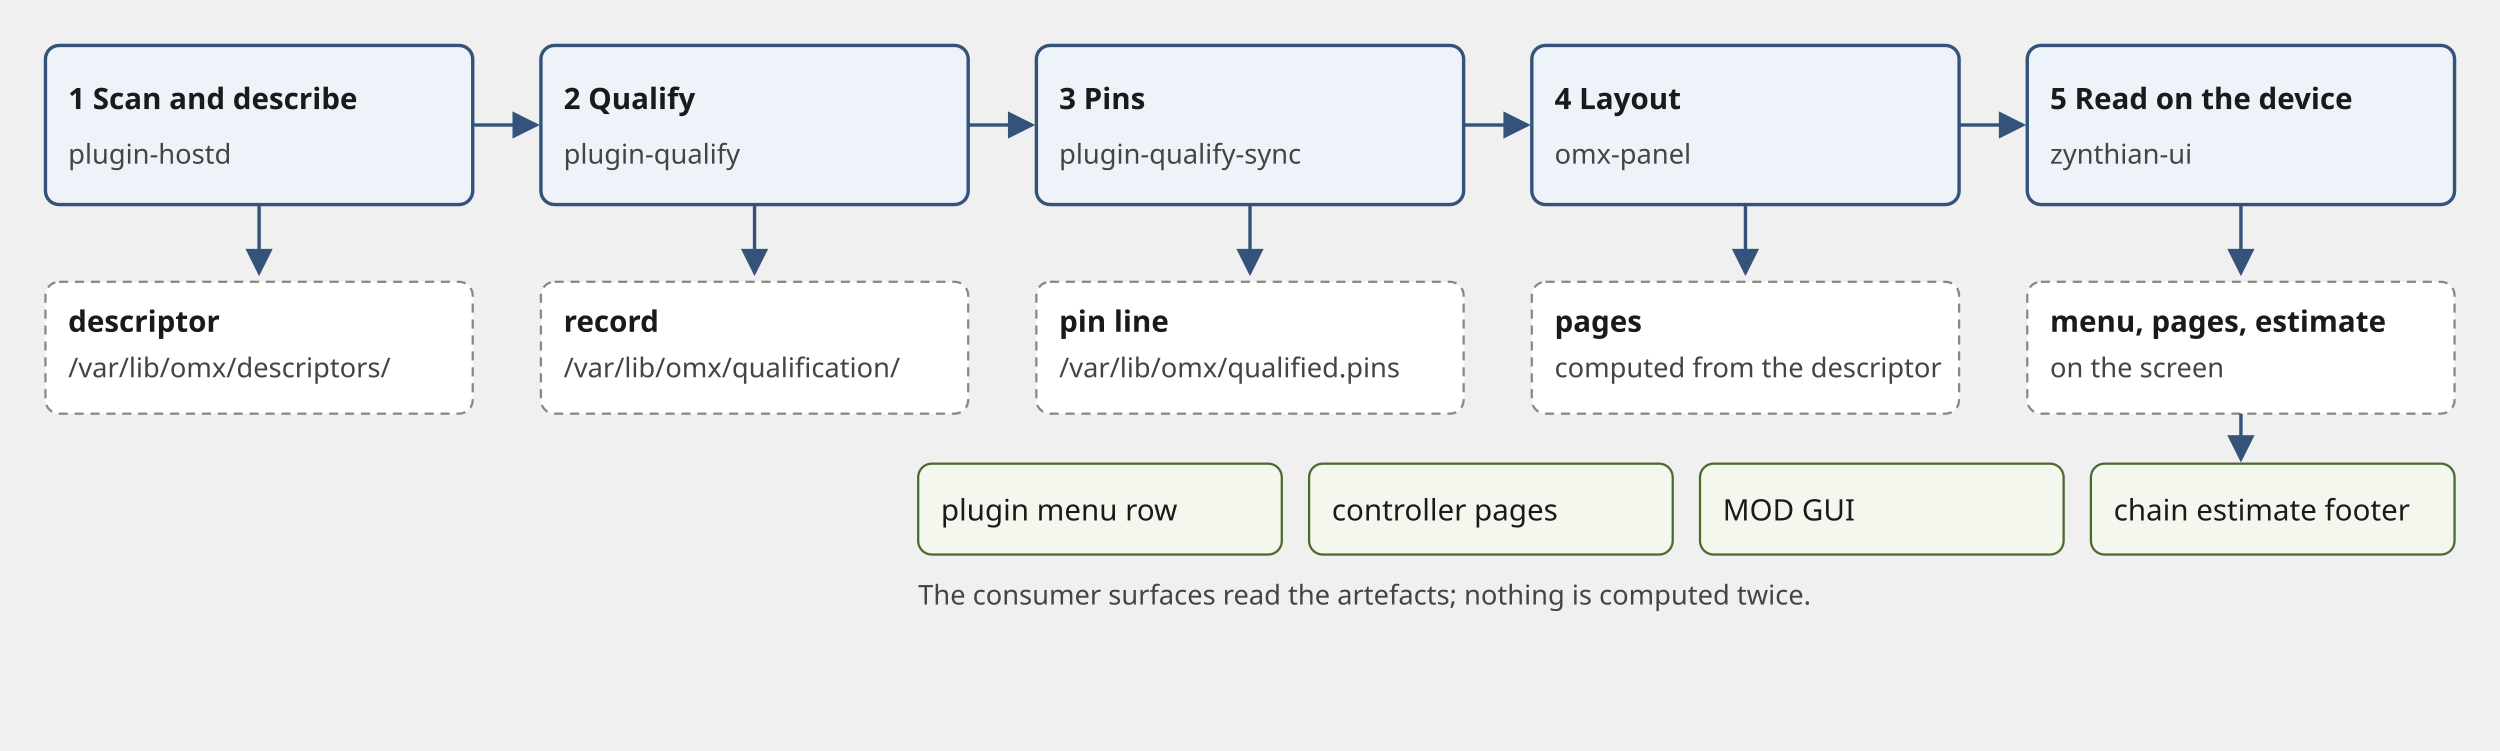
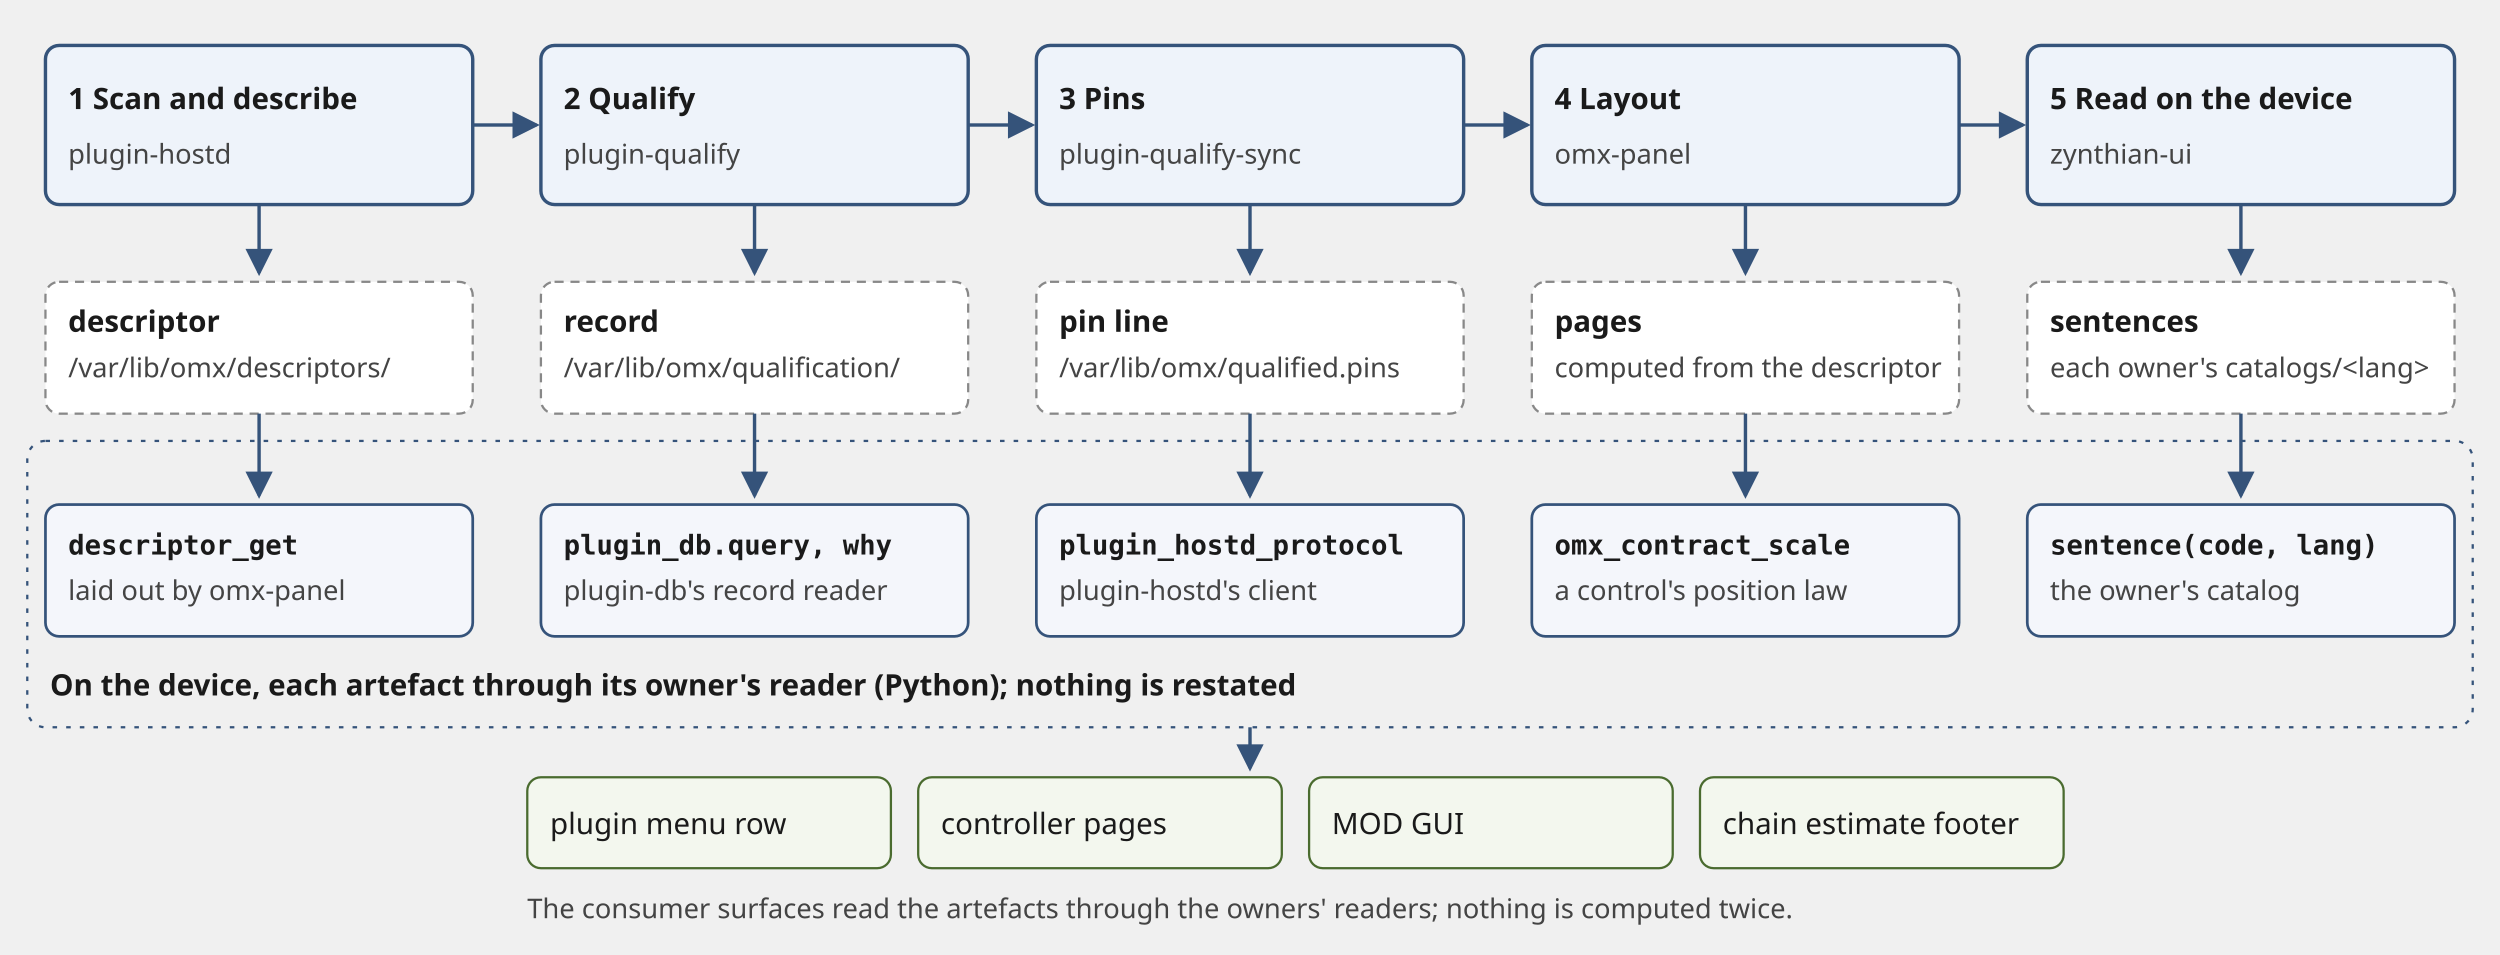
- <svg xmlns="http://www.w3.org/2000/svg" viewBox="0 0 1100 330" width="1100" height="330" role="img" aria-label="Five stages from a plugin file to a page on the screen, with the artefact each writes">
-   <style>text{font-family:sans-serif;font-size:13px;fill:#1a1a1a}.s{font-weight:bold}.m{font-size:12px;fill:#444}rect.b{fill:#eef3fa;stroke:#35537a;stroke-width:1.5}rect.a{fill:#fff;stroke:#888;stroke-dasharray:4 3}rect.c{fill:#f3f7ee;stroke:#4a6b2f}path,line{stroke:#35537a;stroke-width:1.5;fill:none}</style>
+ <svg xmlns="http://www.w3.org/2000/svg" viewBox="0 0 1100 420" width="1100" height="420" role="img" aria-label="Five stages from a plugin file to a page on the screen, with the artefact each writes, the owner's reader each artefact is read through on the device, and the surfaces that show it">
+   <style>text{font-family:sans-serif;font-size:13px;fill:#1a1a1a}.s{font-weight:bold}.m{font-size:12px;fill:#444}.k{font-family:monospace;font-size:12px;font-weight:bold;fill:#1a1a1a}rect.b{fill:#eef3fa;stroke:#35537a;stroke-width:1.5}rect.a{fill:#fff;stroke:#888;stroke-dasharray:4 3}rect.r{fill:#f4f6fb;stroke:#35537a;stroke-width:1.2}rect.c{fill:#f3f7ee;stroke:#4a6b2f}rect.band{fill:none;stroke:#35537a;stroke-width:1;stroke-dasharray:2 4}path,line{stroke:#35537a;stroke-width:1.5;fill:none}</style>
  <defs>
    <marker id="h" markerWidth="8" markerHeight="8" refX="7" refY="4" orient="auto">
      <path d="M0,0 L8,4 L0,8 z" style="fill:#35537a;stroke:none" />
    </marker>
  </defs>
  <rect class="b" x="20" y="20" width="188" height="70" rx="6" />
  <text class="s" x="30" y="48">1  Scan and describe</text>
  <text class="m" x="30" y="72">plugin-hostd</text>
  <line x1="114.0" y1="90" x2="114.0" y2="120" marker-end="url(#h)" />
  <rect class="a" x="20" y="124" width="188" height="58" rx="6" />
  <text class="s" x="30" y="146">descriptor</text>
  <text class="m" x="30" y="166">/var/lib/omx/descriptors/</text>
  <line x1="208" y1="55.0" x2="236" y2="55.0" marker-end="url(#h)" />
  <rect class="b" x="238" y="20" width="188" height="70" rx="6" />
  <text class="s" x="248" y="48">2  Qualify</text>
  <text class="m" x="248" y="72">plugin-qualify</text>
  <line x1="332.0" y1="90" x2="332.0" y2="120" marker-end="url(#h)" />
  <rect class="a" x="238" y="124" width="188" height="58" rx="6" />
  <text class="s" x="248" y="146">record</text>
  <text class="m" x="248" y="166">/var/lib/omx/qualification/</text>
  <line x1="426" y1="55.0" x2="454" y2="55.0" marker-end="url(#h)" />
  <rect class="b" x="456" y="20" width="188" height="70" rx="6" />
  <text class="s" x="466" y="48">3  Pins</text>
  <text class="m" x="466" y="72">plugin-qualify-sync</text>
  <line x1="550.0" y1="90" x2="550.0" y2="120" marker-end="url(#h)" />
  <rect class="a" x="456" y="124" width="188" height="58" rx="6" />
  <text class="s" x="466" y="146">pin line</text>
  <text class="m" x="466" y="166">/var/lib/omx/qualified.pins</text>
  <line x1="644" y1="55.0" x2="672" y2="55.0" marker-end="url(#h)" />
  <rect class="b" x="674" y="20" width="188" height="70" rx="6" />
  <text class="s" x="684" y="48">4  Layout</text>
  <text class="m" x="684" y="72">omx-panel</text>
  <line x1="768.0" y1="90" x2="768.0" y2="120" marker-end="url(#h)" />
  <rect class="a" x="674" y="124" width="188" height="58" rx="6" />
  <text class="s" x="684" y="146">pages</text>
  <text class="m" x="684" y="166">computed from the descriptor</text>
  <line x1="862" y1="55.0" x2="890" y2="55.0" marker-end="url(#h)" />
  <rect class="b" x="892" y="20" width="188" height="70" rx="6" />
  <text class="s" x="902" y="48">5  Read on the device</text>
  <text class="m" x="902" y="72">zynthian-ui</text>
  <line x1="986.0" y1="90" x2="986.0" y2="120" marker-end="url(#h)" />
  <rect class="a" x="892" y="124" width="188" height="58" rx="6" />
-   <text class="s" x="902" y="146">menu, pages, estimate</text>
-   <text class="m" x="902" y="166">on the screen</text>
-   <line x1="986.0" y1="182" x2="986.0" y2="202" marker-end="url(#h)" />
-   <rect class="c" x="404" y="204" width="160" height="40" rx="6" />
-   <text x="414" y="229">plugin menu row</text>
-   <rect class="c" x="576" y="204" width="160" height="40" rx="6" />
-   <text x="586" y="229">controller pages</text>
-   <rect class="c" x="748" y="204" width="160" height="40" rx="6" />
-   <text x="758" y="229">MOD GUI</text>
-   <rect class="c" x="920" y="204" width="160" height="40" rx="6" />
-   <text x="930" y="229">chain estimate footer</text>
-   <text class="m" x="404" y="266">The consumer surfaces read the artefacts; nothing is computed twice.</text>
+   <text class="s" x="902" y="146">sentences</text>
+   <text class="m" x="902" y="166">each owner's catalogs/&lt;lang&gt;</text>
+   <rect class="band" x="12" y="194" width="1076" height="126" rx="8" />
+   <text class="s" x="22" y="306">On the device, each artefact through its owner's reader (Python); nothing is restated</text>
+   <line x1="114.0" y1="182" x2="114.0" y2="218" marker-end="url(#h)" />
+   <rect class="r" x="20" y="222" width="188" height="58" rx="6" />
+   <text class="k" x="30" y="244">descriptor_get</text>
+   <text class="m" x="30" y="264">laid out by omx-panel</text>
+   <line x1="332.0" y1="182" x2="332.0" y2="218" marker-end="url(#h)" />
+   <rect class="r" x="238" y="222" width="188" height="58" rx="6" />
+   <text class="k" x="248" y="244">plugin_db.query, why</text>
+   <text class="m" x="248" y="264">plugin-db's record reader</text>
+   <line x1="550.0" y1="182" x2="550.0" y2="218" marker-end="url(#h)" />
+   <rect class="r" x="456" y="222" width="188" height="58" rx="6" />
+   <text class="k" x="466" y="244">plugin_hostd_protocol</text>
+   <text class="m" x="466" y="264">plugin-hostd's client</text>
+   <line x1="768.0" y1="182" x2="768.0" y2="218" marker-end="url(#h)" />
+   <rect class="r" x="674" y="222" width="188" height="58" rx="6" />
+   <text class="k" x="684" y="244">omx_contract_scale</text>
+   <text class="m" x="684" y="264">a control's position law</text>
+   <line x1="986.0" y1="182" x2="986.0" y2="218" marker-end="url(#h)" />
+   <rect class="r" x="892" y="222" width="188" height="58" rx="6" />
+   <text class="k" x="902" y="244">sentence(code, lang)</text>
+   <text class="m" x="902" y="264">the owner's catalog</text>
+   <line x1="550" y1="320" x2="550" y2="338" marker-end="url(#h)" />
+   <rect class="c" x="232" y="342" width="160" height="40" rx="6" />
+   <text x="242" y="367">plugin menu row</text>
+   <rect class="c" x="404" y="342" width="160" height="40" rx="6" />
+   <text x="414" y="367">controller pages</text>
+   <rect class="c" x="576" y="342" width="160" height="40" rx="6" />
+   <text x="586" y="367">MOD GUI</text>
+   <rect class="c" x="748" y="342" width="160" height="40" rx="6" />
+   <text x="758" y="367">chain estimate footer</text>
+   <text class="m" x="232" y="404">The consumer surfaces read the artefacts through the owners' readers; nothing is computed twice.</text>
</svg>
